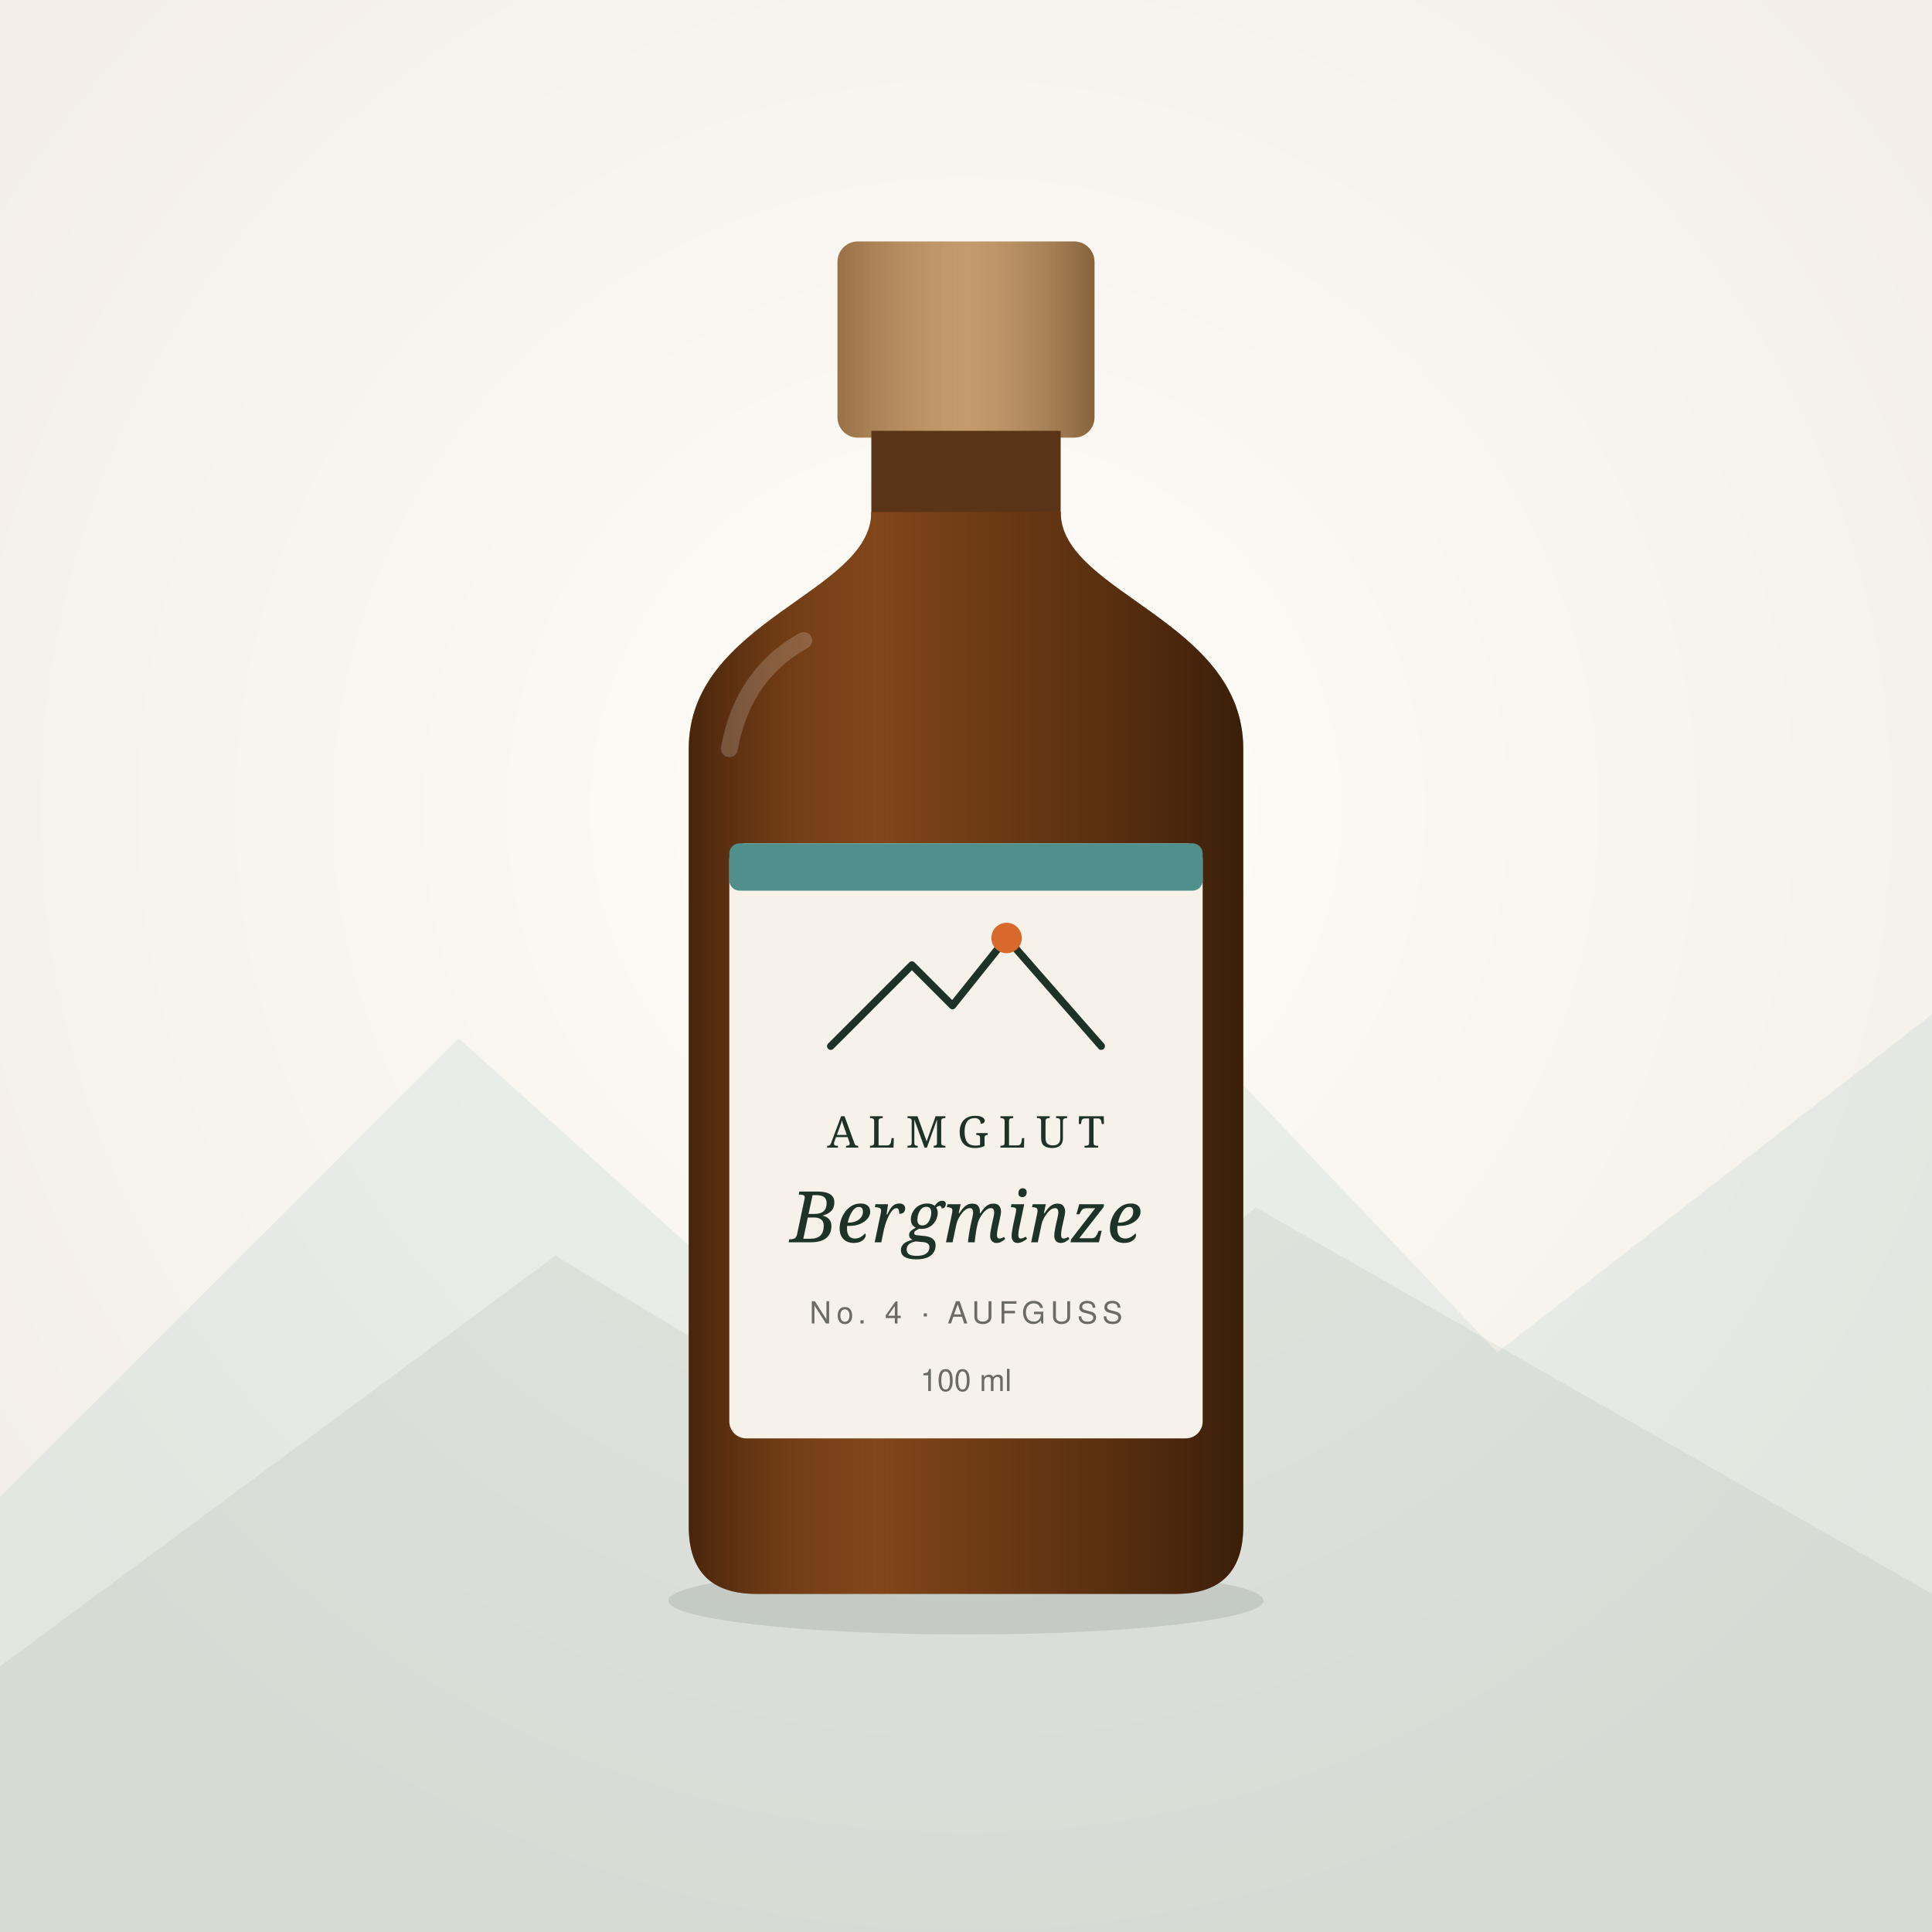
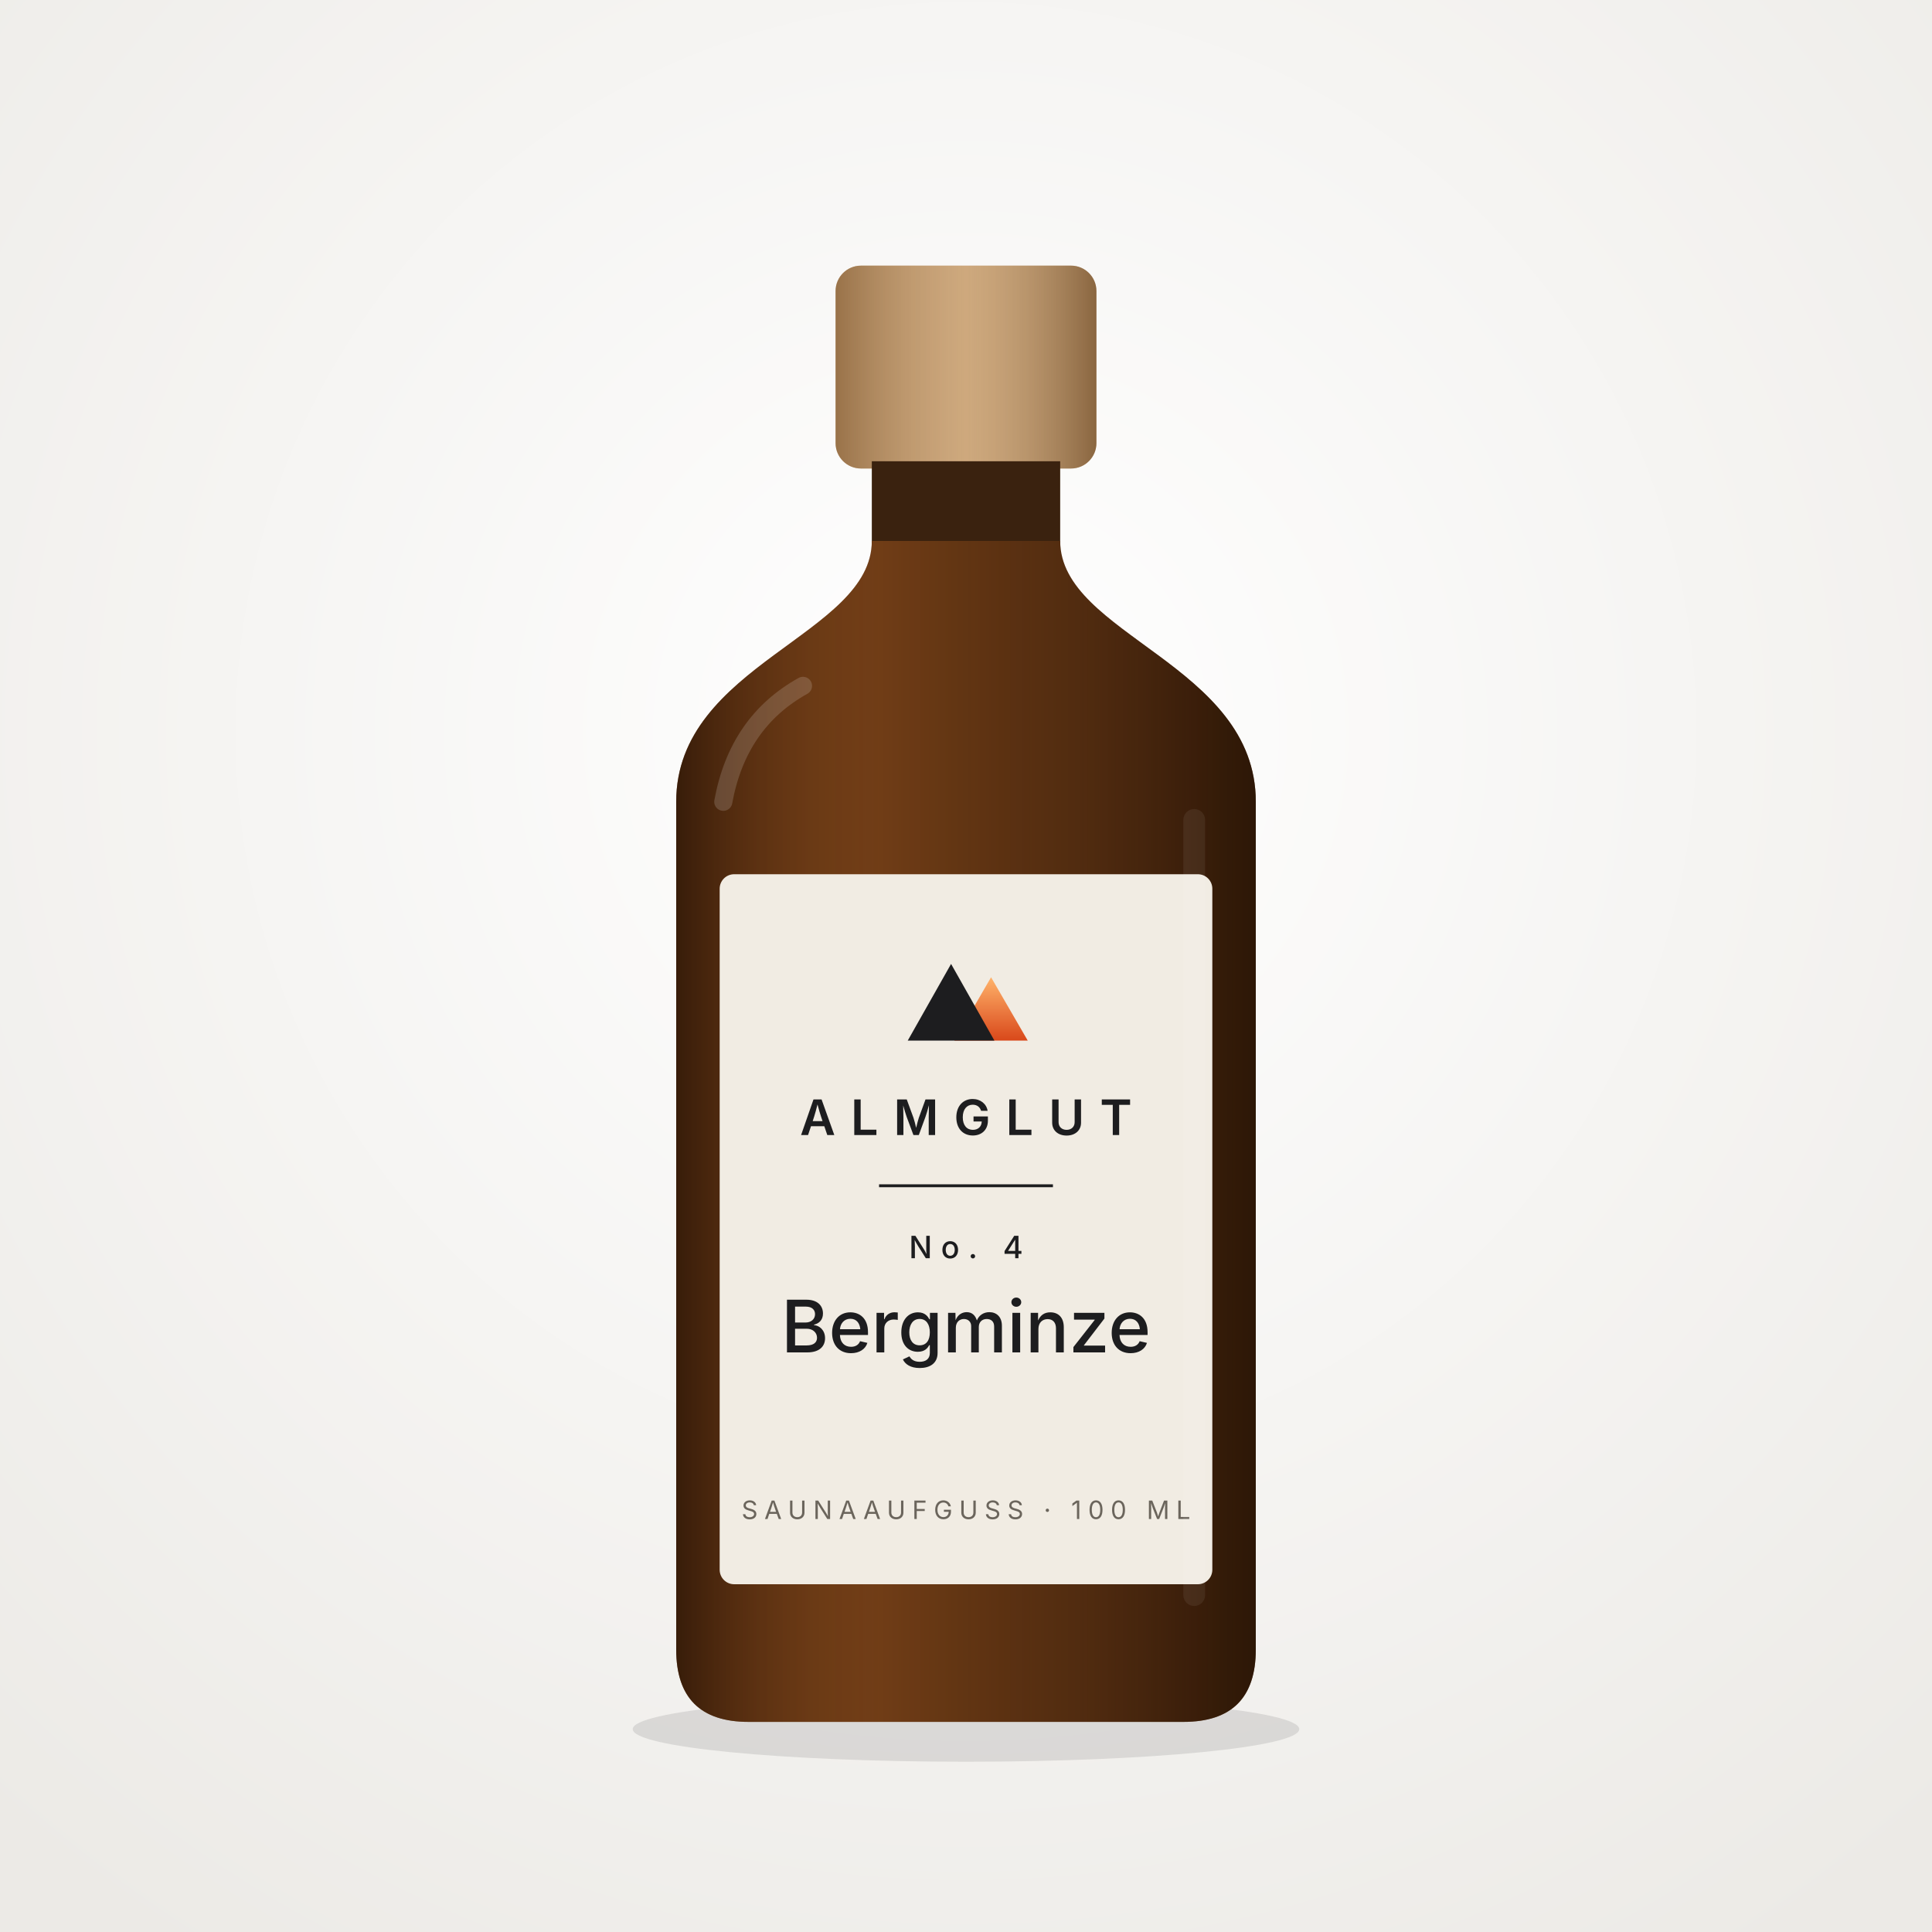
<svg xmlns="http://www.w3.org/2000/svg" viewBox="0 0 800 800" width="800" height="800">
  <defs>
    <linearGradient id="glas" x1="0" x2="1">
-       <stop offset="0" stop-color="#2B1305" stop-opacity=".55" />
-       <stop offset=".35" stop-color="#C46A2A" stop-opacity=".25" />
-       <stop offset=".7" stop-color="#2B1305" stop-opacity=".2" />
-       <stop offset="1" stop-color="#1A0B02" stop-opacity=".6" />
+       <stop offset="0" stop-color="#1E0D03" stop-opacity=".6" />
+       <stop offset=".35" stop-color="#B86426" stop-opacity=".22" />
+       <stop offset=".7" stop-color="#1E0D03" stop-opacity=".18" />
+       <stop offset="1" stop-color="#120700" stop-opacity=".65" />
    </linearGradient>
    <linearGradient id="holz" x1="0" x2="1">
-       <stop offset="0" stop-color="#7A5530" stop-opacity=".5" />
-       <stop offset=".5" stop-color="#E2C49B" stop-opacity=".25" />
-       <stop offset="1" stop-color="#5E3F20" stop-opacity=".55" />
+       <stop offset="0" stop-color="#6E4A26" stop-opacity=".5" />
+       <stop offset=".5" stop-color="#EAD3B0" stop-opacity=".25" />
+       <stop offset="1" stop-color="#5A3B1C" stop-opacity=".55" />
    </linearGradient>
-     <radialGradient id="licht" cx=".5" cy=".42" r=".6">
-       <stop offset="0" stop-color="#FFFDF9" />
-       <stop offset="1" stop-color="#F3EFE8" />
+     <radialGradient id="buehne" cx=".5" cy=".38" r=".75">
+       <stop offset="0" stop-color="#FFFFFF" />
+       <stop offset="1" stop-color="#ECEAE6" />
    </radialGradient>
  </defs>
-   <rect width="800" height="800" fill="url(#licht)" />
-   <path d="M0 620 L190 430 L290 520 L430 360 L620 560 L800 420 L800 800 L0 800 Z" fill="#4F8F8C" opacity=".10" />
-   <path d="M0 690 L230 520 L380 610 L520 500 L800 660 L800 800 L0 800 Z" fill="#1E3328" opacity=".06" />
-   <g transform="translate(260 100) scale(1.4)">
-     <ellipse cx="100" cy="402" rx="88" ry="10" fill="#1E3328" opacity=".12" />
-     <rect x="62" y="0" width="76" height="58" rx="6" fill="#B98D5E" />
-     <rect x="62" y="0" width="76" height="58" rx="6" fill="url(#holz)" />
-     <rect x="72" y="56" width="56" height="26" fill="#5A3416" />
-     <path d="M72 80 C72 104 18 112 18 150 L18 380 Q18 400 38 400 L162 400 Q182 400 182 380 L182 150 C182 112 128 104 128 80 Z" fill="#6B3A14" />
-     <path d="M72 80 C72 104 18 112 18 150 L18 380 Q18 400 38 400 L162 400 Q182 400 182 380 L182 150 C182 112 128 104 128 80 Z" fill="url(#glas)" />
-     <rect x="30" y="178" width="140" height="176" rx="5" fill="#F7F2E9" />
-     <rect x="30" y="178" width="140" height="14" rx="3" fill="#4F8F8C" />
-     <path d="M60 238 L84 214 L96 226 L112 206 L140 238" fill="none" stroke="#1E3328" stroke-width="2.2" stroke-linecap="round" stroke-linejoin="round" />
-     <circle cx="112" cy="206" r="4.5" fill="#D9682B" />
-     <text x="100" y="268" text-anchor="middle" font-family="Georgia, serif" font-size="13" letter-spacing="3" fill="#1E3328">ALMGLUT</text>
-     <text x="100" y="296" text-anchor="middle" font-family="Georgia, serif" font-size="21" font-style="italic" fill="#1E3328">Bergminze</text>
-     <text x="100" y="320" text-anchor="middle" font-family="Helvetica, Arial, sans-serif" font-size="9" letter-spacing="1.5" fill="#6B6A63">No. 4  ·  AUFGUSS</text>
-     <text x="100" y="340" text-anchor="middle" font-family="Helvetica, Arial, sans-serif" font-size="9" fill="#6B6A63">100 ml</text>
-     <path d="M30 150 Q34 128 52 118" stroke="#fff" stroke-width="5" opacity=".18" fill="none" stroke-linecap="round" />
+   <rect width="800" height="800" fill="url(#buehne)" />
+   <g transform="translate(250 110) scale(1.5)">
+     <defs>
+       <linearGradient id="v3" x1="0" y1="0" x2="0" y2="1">
+         <stop offset="0" stop-color="#FFB36B" />
+         <stop offset="1" stop-color="#D9481A" />
+       </linearGradient>
+     </defs>
+     <ellipse cx="100" cy="404" rx="92" ry="9" fill="#000" opacity=".10" />
+     <rect x="64" y="0" width="72" height="56" rx="7" fill="#C49A6C" />
+     <rect x="64" y="0" width="72" height="56" rx="7" fill="url(#holz)" />
+     <rect x="74" y="54" width="52" height="24" fill="#3A220F" />
+     <path d="M74 76 C74 102 20 110 20 148 L20 382 Q20 402 40 402 L160 402 Q180 402 180 382 L180 148 C180 110 126 102 126 76 Z" fill="#5C3212" />
+     <path d="M74 76 C74 102 20 110 20 148 L20 382 Q20 402 40 402 L160 402 Q180 402 180 382 L180 148 C180 110 126 102 126 76 Z" fill="url(#glas)" />
+     <rect x="32" y="168" width="136" height="196" rx="4" fill="#F1ECE3" />
+     <g transform="translate(83 190) scale(0.46)">
+       <path d="M30 52 L52 14 L74 52 Z" fill="url(#v3)" />
+       <path d="M2 52 L28 6 L54 52 Z" fill="#1D1D1F" />
+     </g>
+     <text x="100" y="240" text-anchor="middle" font-family="Inter, 'Inter Tight', Helvetica, Arial, sans-serif" font-weight="600" font-size="13.5" letter-spacing="4.2" fill="#1D1D1F">ALMGLUT</text>
+     <line x1="76" y1="254" x2="124" y2="254" stroke="#1D1D1F" stroke-width="0.8" />
+     <text x="100" y="274" text-anchor="middle" font-family="Inter, 'Inter Tight', Helvetica, Arial, sans-serif" font-weight="500" font-size="8.5" letter-spacing="2.4" fill="#1D1D1F">No. 4</text>
+     <text x="100" y="300" text-anchor="middle" font-family="Inter, 'Inter Tight', Helvetica, Arial, sans-serif" font-weight="500" font-size="20" fill="#1D1D1F">Bergminze</text>
+     <text x="100" y="346" text-anchor="middle" font-family="Inter, 'Inter Tight', Helvetica, Arial, sans-serif" font-size="7" letter-spacing="1.8" fill="#6B655C">SAUNAAUFGUSS · 100 ML</text>
+     <path d="M33 148 Q37 126 55 116" stroke="#fff" stroke-width="5" opacity=".16" fill="none" stroke-linecap="round" />
+     <rect x="160" y="150" width="6" height="220" rx="3" fill="#fff" opacity=".07" />
  </g>
</svg>
